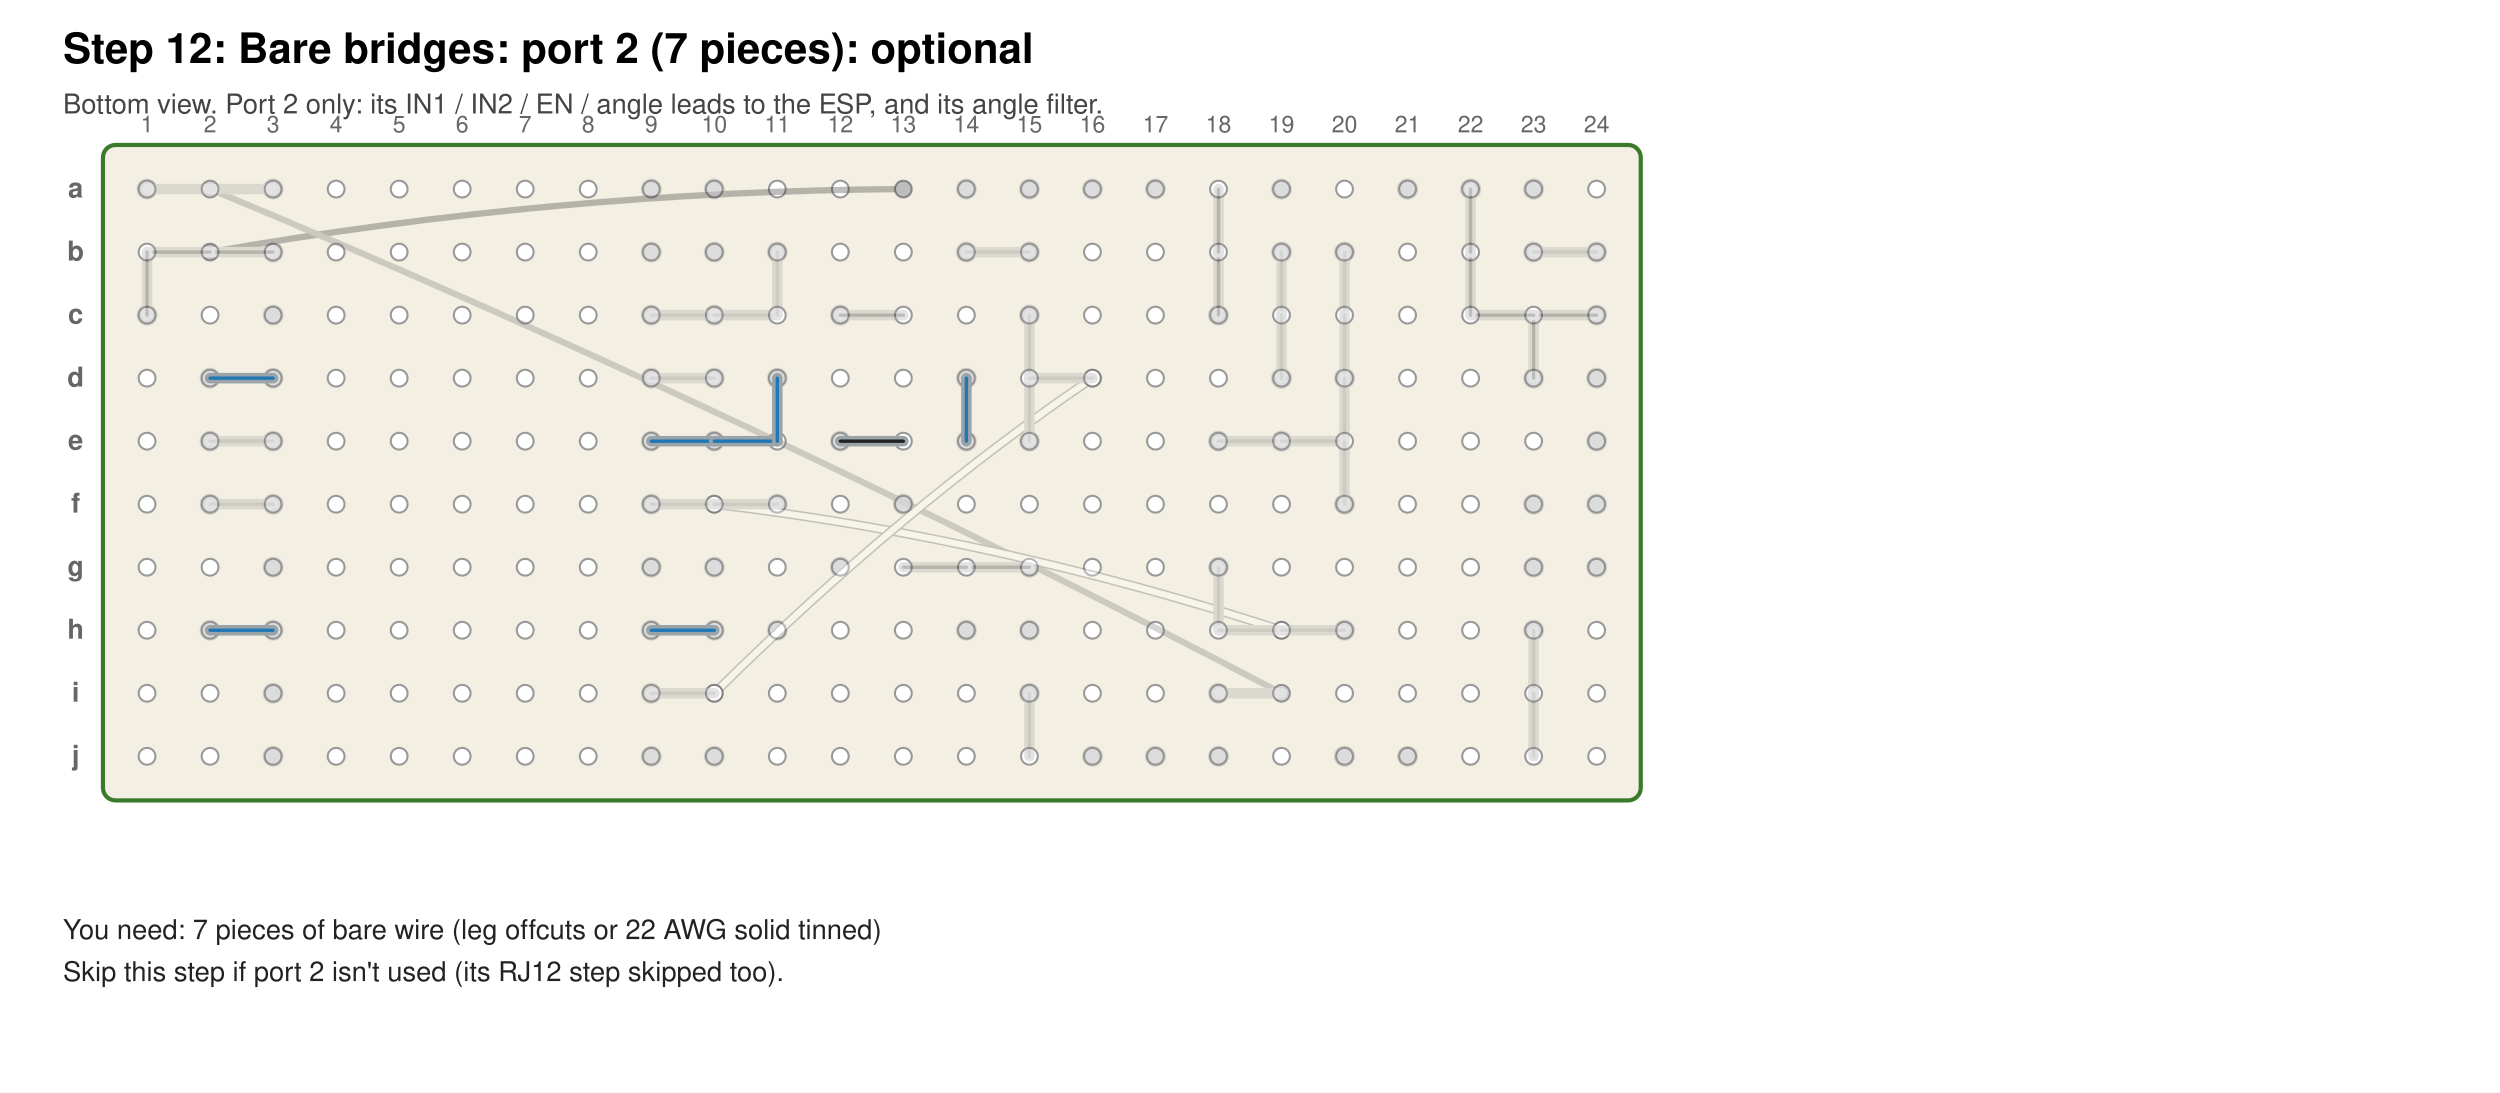
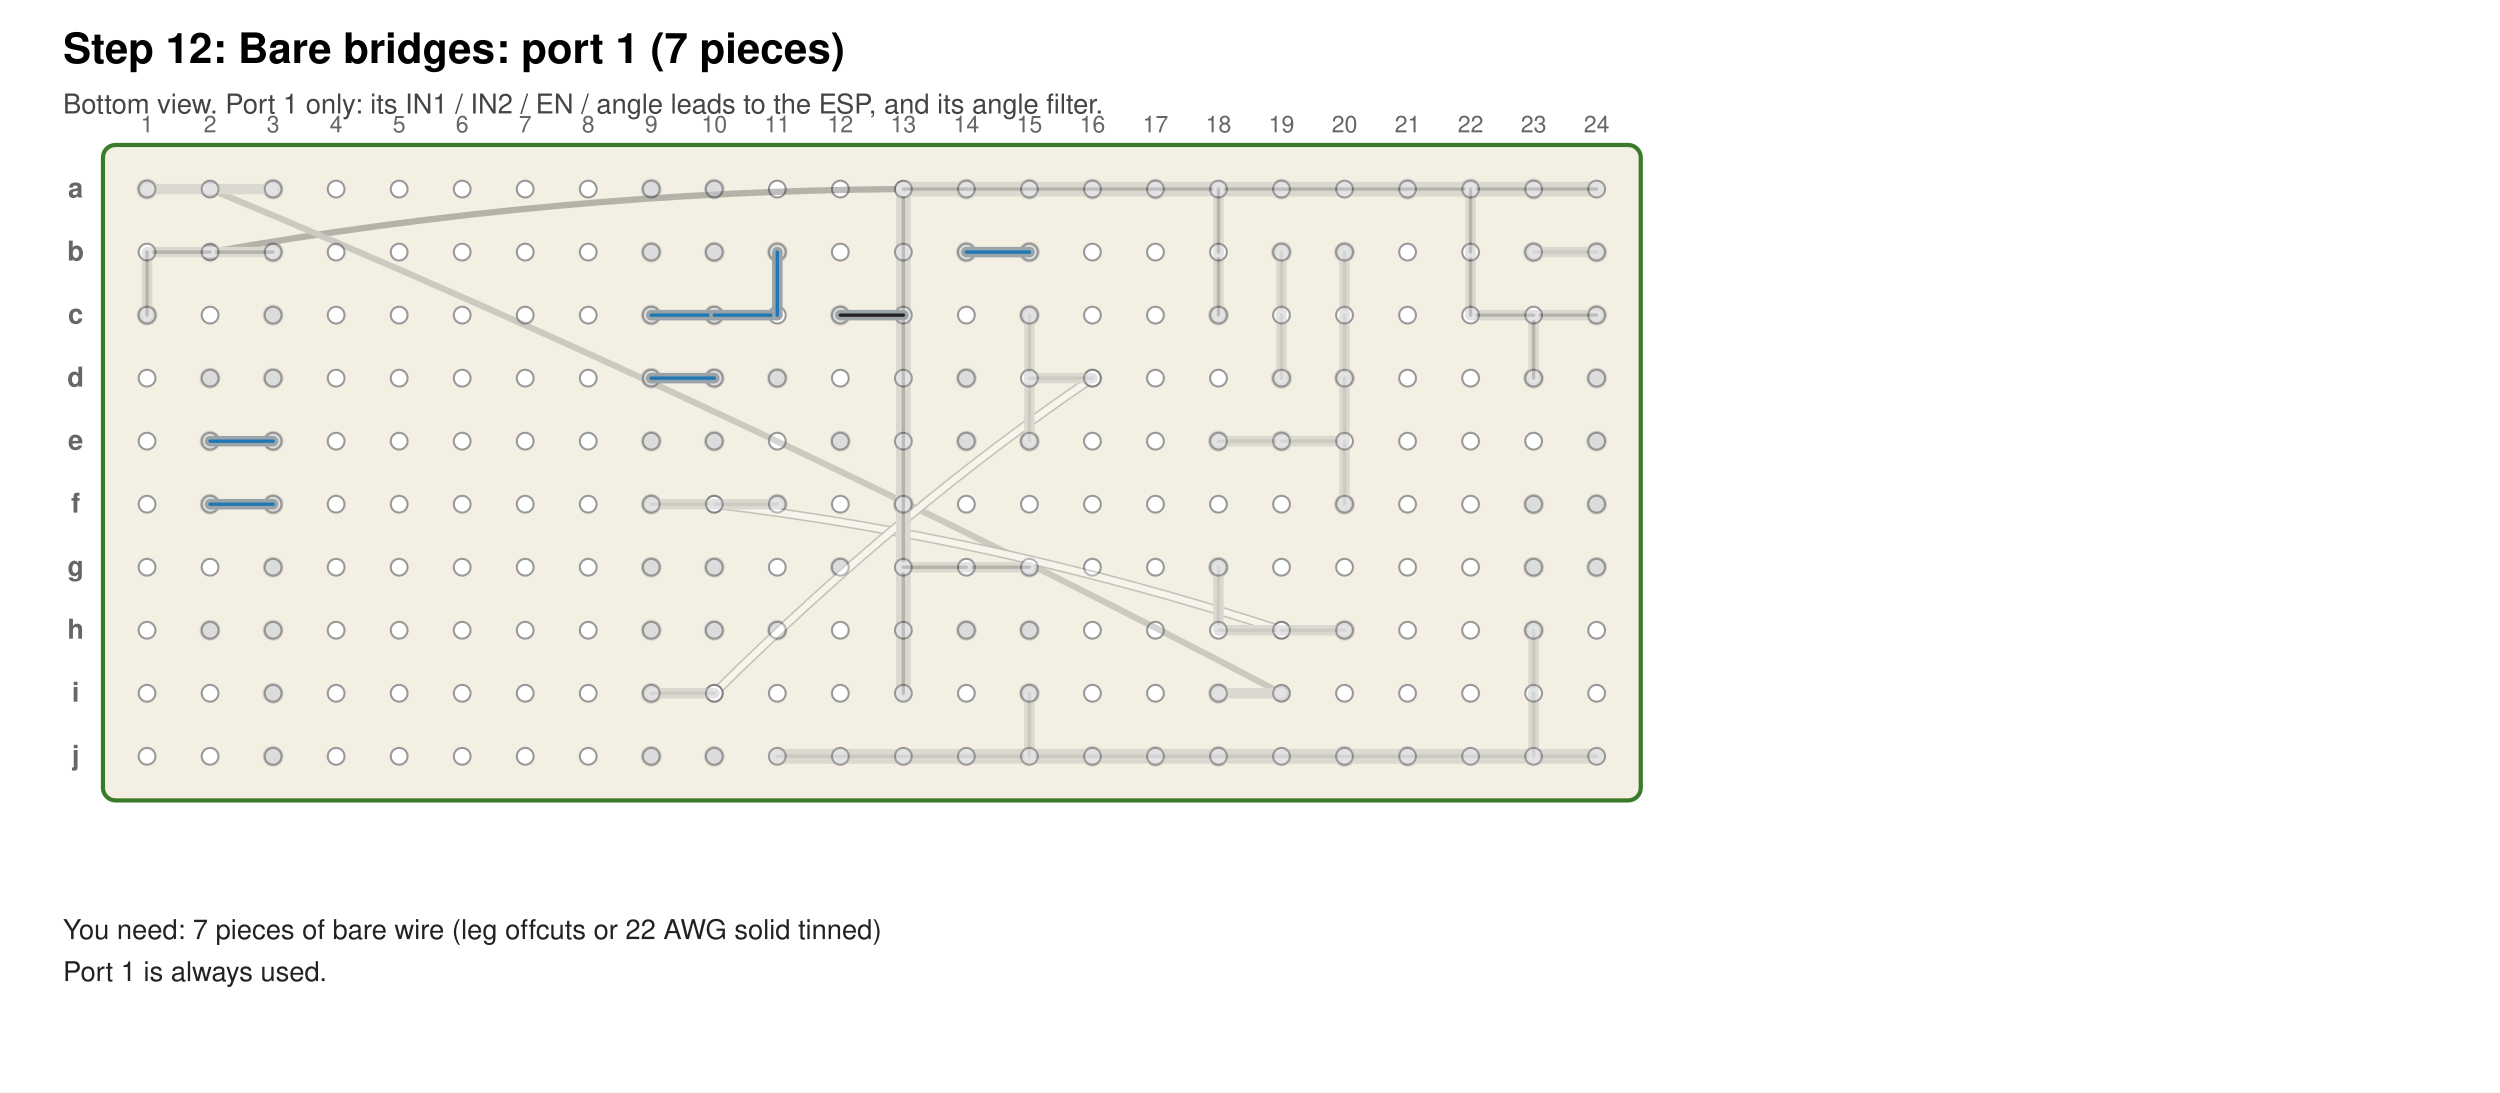
<svg xmlns="http://www.w3.org/2000/svg" width="1190" height="520" font-family="Helvetica,Arial">
  <defs>
    <filter id="mute">
      <feColorMatrix type="saturate" values="0" />
    </filter>
  </defs>
  <rect width="100%" height="100%" fill="#ffffff" />
-   <text x="30" y="30" font-size="20" font-weight="bold">Step 12: Bare bridges: port 2 (7 pieces): optional</text>
-   <text x="30" y="54" font-size="13" fill="#444">Bottom view. Port 2 only: its IN1 / IN2 / EN / angle leads to the ESP, and its angle filter.</text>
+   <text x="30" y="30" font-size="20" font-weight="bold">Step 12: Bare bridges: port 1 (7 pieces)</text>
+   <text x="30" y="54" font-size="13" fill="#444">Bottom view. Port 1 only: its IN1 / IN2 / EN / angle leads to the ESP, and its angle filter.</text>
  <rect x="49" y="69" width="732" height="312" rx="6" fill="#f3efe2" stroke="#3a7a2a" stroke-width="2" />
  <text x="70" y="63" font-size="11" fill="#666" text-anchor="middle">1</text>
  <text x="100" y="63" font-size="11" fill="#666" text-anchor="middle">2</text>
  <text x="130" y="63" font-size="11" fill="#666" text-anchor="middle">3</text>
  <text x="160" y="63" font-size="11" fill="#666" text-anchor="middle">4</text>
  <text x="190" y="63" font-size="11" fill="#666" text-anchor="middle">5</text>
  <text x="220" y="63" font-size="11" fill="#666" text-anchor="middle">6</text>
  <text x="250" y="63" font-size="11" fill="#666" text-anchor="middle">7</text>
  <text x="280" y="63" font-size="11" fill="#666" text-anchor="middle">8</text>
  <text x="310" y="63" font-size="11" fill="#666" text-anchor="middle">9</text>
  <text x="340" y="63" font-size="11" fill="#666" text-anchor="middle">10</text>
  <text x="370" y="63" font-size="11" fill="#666" text-anchor="middle">11</text>
  <text x="400" y="63" font-size="11" fill="#666" text-anchor="middle">12</text>
  <text x="430" y="63" font-size="11" fill="#666" text-anchor="middle">13</text>
  <text x="460" y="63" font-size="11" fill="#666" text-anchor="middle">14</text>
  <text x="490" y="63" font-size="11" fill="#666" text-anchor="middle">15</text>
  <text x="520" y="63" font-size="11" fill="#666" text-anchor="middle">16</text>
  <text x="550" y="63" font-size="11" fill="#666" text-anchor="middle">17</text>
  <text x="580" y="63" font-size="11" fill="#666" text-anchor="middle">18</text>
  <text x="610" y="63" font-size="11" fill="#666" text-anchor="middle">19</text>
  <text x="640" y="63" font-size="11" fill="#666" text-anchor="middle">20</text>
  <text x="670" y="63" font-size="11" fill="#666" text-anchor="middle">21</text>
  <text x="700" y="63" font-size="11" fill="#666" text-anchor="middle">22</text>
  <text x="730" y="63" font-size="11" fill="#666" text-anchor="middle">23</text>
  <text x="760" y="63" font-size="11" fill="#666" text-anchor="middle">24</text>
  <text x="36" y="94" font-size="13" font-weight="bold" fill="#666" text-anchor="middle">a</text>
  <text x="36" y="124" font-size="13" font-weight="bold" fill="#666" text-anchor="middle">b</text>
  <text x="36" y="154" font-size="13" font-weight="bold" fill="#666" text-anchor="middle">c</text>
  <text x="36" y="184" font-size="13" font-weight="bold" fill="#666" text-anchor="middle">d</text>
  <text x="36" y="214" font-size="13" font-weight="bold" fill="#666" text-anchor="middle">e</text>
  <text x="36" y="244" font-size="13" font-weight="bold" fill="#666" text-anchor="middle">f</text>
  <text x="36" y="274" font-size="13" font-weight="bold" fill="#666" text-anchor="middle">g</text>
  <text x="36" y="304" font-size="13" font-weight="bold" fill="#666" text-anchor="middle">h</text>
  <text x="36" y="334" font-size="13" font-weight="bold" fill="#666" text-anchor="middle">i</text>
  <text x="36" y="364" font-size="13" font-weight="bold" fill="#666" text-anchor="middle">j</text>
  <circle cx="70" cy="90" r="4" fill="#fff" stroke="#999" />
  <circle cx="70" cy="120" r="4" fill="#fff" stroke="#999" />
  <circle cx="70" cy="150" r="4" fill="#fff" stroke="#999" />
  <circle cx="70" cy="180" r="4" fill="#fff" stroke="#999" />
  <circle cx="70" cy="210" r="4" fill="#fff" stroke="#999" />
  <circle cx="70" cy="240" r="4" fill="#fff" stroke="#999" />
  <circle cx="70" cy="270" r="4" fill="#fff" stroke="#999" />
  <circle cx="70" cy="300" r="4" fill="#fff" stroke="#999" />
  <circle cx="70" cy="330" r="4" fill="#fff" stroke="#999" />
  <circle cx="70" cy="360" r="4" fill="#fff" stroke="#999" />
  <circle cx="100" cy="90" r="4" fill="#fff" stroke="#999" />
  <circle cx="100" cy="120" r="4" fill="#fff" stroke="#999" />
  <circle cx="100" cy="150" r="4" fill="#fff" stroke="#999" />
  <circle cx="100" cy="180" r="4" fill="#fff" stroke="#999" />
  <circle cx="100" cy="210" r="4" fill="#fff" stroke="#999" />
  <circle cx="100" cy="240" r="4" fill="#fff" stroke="#999" />
  <circle cx="100" cy="270" r="4" fill="#fff" stroke="#999" />
  <circle cx="100" cy="300" r="4" fill="#fff" stroke="#999" />
  <circle cx="100" cy="330" r="4" fill="#fff" stroke="#999" />
  <circle cx="100" cy="360" r="4" fill="#fff" stroke="#999" />
  <circle cx="130" cy="90" r="4" fill="#fff" stroke="#999" />
  <circle cx="130" cy="120" r="4" fill="#fff" stroke="#999" />
  <circle cx="130" cy="150" r="4" fill="#fff" stroke="#999" />
  <circle cx="130" cy="180" r="4" fill="#fff" stroke="#999" />
  <circle cx="130" cy="210" r="4" fill="#fff" stroke="#999" />
  <circle cx="130" cy="240" r="4" fill="#fff" stroke="#999" />
  <circle cx="130" cy="270" r="4" fill="#fff" stroke="#999" />
  <circle cx="130" cy="300" r="4" fill="#fff" stroke="#999" />
  <circle cx="130" cy="330" r="4" fill="#fff" stroke="#999" />
  <circle cx="130" cy="360" r="4" fill="#fff" stroke="#999" />
  <circle cx="160" cy="90" r="4" fill="#fff" stroke="#999" />
  <circle cx="160" cy="120" r="4" fill="#fff" stroke="#999" />
  <circle cx="160" cy="150" r="4" fill="#fff" stroke="#999" />
  <circle cx="160" cy="180" r="4" fill="#fff" stroke="#999" />
  <circle cx="160" cy="210" r="4" fill="#fff" stroke="#999" />
  <circle cx="160" cy="240" r="4" fill="#fff" stroke="#999" />
  <circle cx="160" cy="270" r="4" fill="#fff" stroke="#999" />
  <circle cx="160" cy="300" r="4" fill="#fff" stroke="#999" />
  <circle cx="160" cy="330" r="4" fill="#fff" stroke="#999" />
  <circle cx="160" cy="360" r="4" fill="#fff" stroke="#999" />
  <circle cx="190" cy="90" r="4" fill="#fff" stroke="#999" />
  <circle cx="190" cy="120" r="4" fill="#fff" stroke="#999" />
  <circle cx="190" cy="150" r="4" fill="#fff" stroke="#999" />
  <circle cx="190" cy="180" r="4" fill="#fff" stroke="#999" />
  <circle cx="190" cy="210" r="4" fill="#fff" stroke="#999" />
  <circle cx="190" cy="240" r="4" fill="#fff" stroke="#999" />
  <circle cx="190" cy="270" r="4" fill="#fff" stroke="#999" />
  <circle cx="190" cy="300" r="4" fill="#fff" stroke="#999" />
  <circle cx="190" cy="330" r="4" fill="#fff" stroke="#999" />
  <circle cx="190" cy="360" r="4" fill="#fff" stroke="#999" />
  <circle cx="220" cy="90" r="4" fill="#fff" stroke="#999" />
  <circle cx="220" cy="120" r="4" fill="#fff" stroke="#999" />
  <circle cx="220" cy="150" r="4" fill="#fff" stroke="#999" />
  <circle cx="220" cy="180" r="4" fill="#fff" stroke="#999" />
  <circle cx="220" cy="210" r="4" fill="#fff" stroke="#999" />
  <circle cx="220" cy="240" r="4" fill="#fff" stroke="#999" />
  <circle cx="220" cy="270" r="4" fill="#fff" stroke="#999" />
  <circle cx="220" cy="300" r="4" fill="#fff" stroke="#999" />
  <circle cx="220" cy="330" r="4" fill="#fff" stroke="#999" />
  <circle cx="220" cy="360" r="4" fill="#fff" stroke="#999" />
  <circle cx="250" cy="90" r="4" fill="#fff" stroke="#999" />
  <circle cx="250" cy="120" r="4" fill="#fff" stroke="#999" />
  <circle cx="250" cy="150" r="4" fill="#fff" stroke="#999" />
  <circle cx="250" cy="180" r="4" fill="#fff" stroke="#999" />
  <circle cx="250" cy="210" r="4" fill="#fff" stroke="#999" />
  <circle cx="250" cy="240" r="4" fill="#fff" stroke="#999" />
  <circle cx="250" cy="270" r="4" fill="#fff" stroke="#999" />
  <circle cx="250" cy="300" r="4" fill="#fff" stroke="#999" />
  <circle cx="250" cy="330" r="4" fill="#fff" stroke="#999" />
  <circle cx="250" cy="360" r="4" fill="#fff" stroke="#999" />
  <circle cx="280" cy="90" r="4" fill="#fff" stroke="#999" />
  <circle cx="280" cy="120" r="4" fill="#fff" stroke="#999" />
  <circle cx="280" cy="150" r="4" fill="#fff" stroke="#999" />
  <circle cx="280" cy="180" r="4" fill="#fff" stroke="#999" />
  <circle cx="280" cy="210" r="4" fill="#fff" stroke="#999" />
  <circle cx="280" cy="240" r="4" fill="#fff" stroke="#999" />
  <circle cx="280" cy="270" r="4" fill="#fff" stroke="#999" />
  <circle cx="280" cy="300" r="4" fill="#fff" stroke="#999" />
  <circle cx="280" cy="330" r="4" fill="#fff" stroke="#999" />
  <circle cx="280" cy="360" r="4" fill="#fff" stroke="#999" />
  <circle cx="310" cy="90" r="4" fill="#fff" stroke="#999" />
  <circle cx="310" cy="120" r="4" fill="#fff" stroke="#999" />
  <circle cx="310" cy="150" r="4" fill="#fff" stroke="#999" />
  <circle cx="310" cy="180" r="4" fill="#fff" stroke="#999" />
  <circle cx="310" cy="210" r="4" fill="#fff" stroke="#999" />
  <circle cx="310" cy="240" r="4" fill="#fff" stroke="#999" />
  <circle cx="310" cy="270" r="4" fill="#fff" stroke="#999" />
  <circle cx="310" cy="300" r="4" fill="#fff" stroke="#999" />
  <circle cx="310" cy="330" r="4" fill="#fff" stroke="#999" />
  <circle cx="310" cy="360" r="4" fill="#fff" stroke="#999" />
  <circle cx="340" cy="90" r="4" fill="#fff" stroke="#999" />
  <circle cx="340" cy="120" r="4" fill="#fff" stroke="#999" />
  <circle cx="340" cy="150" r="4" fill="#fff" stroke="#999" />
  <circle cx="340" cy="180" r="4" fill="#fff" stroke="#999" />
  <circle cx="340" cy="210" r="4" fill="#fff" stroke="#999" />
  <circle cx="340" cy="240" r="4" fill="#fff" stroke="#999" />
  <circle cx="340" cy="270" r="4" fill="#fff" stroke="#999" />
  <circle cx="340" cy="300" r="4" fill="#fff" stroke="#999" />
  <circle cx="340" cy="330" r="4" fill="#fff" stroke="#999" />
  <circle cx="340" cy="360" r="4" fill="#fff" stroke="#999" />
  <circle cx="370" cy="90" r="4" fill="#fff" stroke="#999" />
  <circle cx="370" cy="120" r="4" fill="#fff" stroke="#999" />
  <circle cx="370" cy="150" r="4" fill="#fff" stroke="#999" />
  <circle cx="370" cy="180" r="4" fill="#fff" stroke="#999" />
  <circle cx="370" cy="210" r="4" fill="#fff" stroke="#999" />
  <circle cx="370" cy="240" r="4" fill="#fff" stroke="#999" />
  <circle cx="370" cy="270" r="4" fill="#fff" stroke="#999" />
  <circle cx="370" cy="300" r="4" fill="#fff" stroke="#999" />
  <circle cx="370" cy="330" r="4" fill="#fff" stroke="#999" />
  <circle cx="370" cy="360" r="4" fill="#fff" stroke="#999" />
  <circle cx="400" cy="90" r="4" fill="#fff" stroke="#999" />
  <circle cx="400" cy="120" r="4" fill="#fff" stroke="#999" />
  <circle cx="400" cy="150" r="4" fill="#fff" stroke="#999" />
  <circle cx="400" cy="180" r="4" fill="#fff" stroke="#999" />
  <circle cx="400" cy="210" r="4" fill="#fff" stroke="#999" />
  <circle cx="400" cy="240" r="4" fill="#fff" stroke="#999" />
  <circle cx="400" cy="270" r="4" fill="#fff" stroke="#999" />
  <circle cx="400" cy="300" r="4" fill="#fff" stroke="#999" />
  <circle cx="400" cy="330" r="4" fill="#fff" stroke="#999" />
  <circle cx="400" cy="360" r="4" fill="#fff" stroke="#999" />
  <circle cx="430" cy="90" r="4" fill="#fff" stroke="#999" />
  <circle cx="430" cy="120" r="4" fill="#fff" stroke="#999" />
  <circle cx="430" cy="150" r="4" fill="#fff" stroke="#999" />
  <circle cx="430" cy="180" r="4" fill="#fff" stroke="#999" />
  <circle cx="430" cy="210" r="4" fill="#fff" stroke="#999" />
  <circle cx="430" cy="240" r="4" fill="#fff" stroke="#999" />
  <circle cx="430" cy="270" r="4" fill="#fff" stroke="#999" />
  <circle cx="430" cy="300" r="4" fill="#fff" stroke="#999" />
  <circle cx="430" cy="330" r="4" fill="#fff" stroke="#999" />
  <circle cx="430" cy="360" r="4" fill="#fff" stroke="#999" />
  <circle cx="460" cy="90" r="4" fill="#fff" stroke="#999" />
  <circle cx="460" cy="120" r="4" fill="#fff" stroke="#999" />
  <circle cx="460" cy="150" r="4" fill="#fff" stroke="#999" />
  <circle cx="460" cy="180" r="4" fill="#fff" stroke="#999" />
  <circle cx="460" cy="210" r="4" fill="#fff" stroke="#999" />
  <circle cx="460" cy="240" r="4" fill="#fff" stroke="#999" />
  <circle cx="460" cy="270" r="4" fill="#fff" stroke="#999" />
  <circle cx="460" cy="300" r="4" fill="#fff" stroke="#999" />
  <circle cx="460" cy="330" r="4" fill="#fff" stroke="#999" />
  <circle cx="460" cy="360" r="4" fill="#fff" stroke="#999" />
  <circle cx="490" cy="90" r="4" fill="#fff" stroke="#999" />
  <circle cx="490" cy="120" r="4" fill="#fff" stroke="#999" />
  <circle cx="490" cy="150" r="4" fill="#fff" stroke="#999" />
  <circle cx="490" cy="180" r="4" fill="#fff" stroke="#999" />
  <circle cx="490" cy="210" r="4" fill="#fff" stroke="#999" />
  <circle cx="490" cy="240" r="4" fill="#fff" stroke="#999" />
  <circle cx="490" cy="270" r="4" fill="#fff" stroke="#999" />
  <circle cx="490" cy="300" r="4" fill="#fff" stroke="#999" />
  <circle cx="490" cy="330" r="4" fill="#fff" stroke="#999" />
  <circle cx="490" cy="360" r="4" fill="#fff" stroke="#999" />
  <circle cx="520" cy="90" r="4" fill="#fff" stroke="#999" />
  <circle cx="520" cy="120" r="4" fill="#fff" stroke="#999" />
  <circle cx="520" cy="150" r="4" fill="#fff" stroke="#999" />
  <circle cx="520" cy="180" r="4" fill="#fff" stroke="#999" />
  <circle cx="520" cy="210" r="4" fill="#fff" stroke="#999" />
  <circle cx="520" cy="240" r="4" fill="#fff" stroke="#999" />
  <circle cx="520" cy="270" r="4" fill="#fff" stroke="#999" />
  <circle cx="520" cy="300" r="4" fill="#fff" stroke="#999" />
  <circle cx="520" cy="330" r="4" fill="#fff" stroke="#999" />
  <circle cx="520" cy="360" r="4" fill="#fff" stroke="#999" />
  <circle cx="550" cy="90" r="4" fill="#fff" stroke="#999" />
  <circle cx="550" cy="120" r="4" fill="#fff" stroke="#999" />
  <circle cx="550" cy="150" r="4" fill="#fff" stroke="#999" />
  <circle cx="550" cy="180" r="4" fill="#fff" stroke="#999" />
  <circle cx="550" cy="210" r="4" fill="#fff" stroke="#999" />
  <circle cx="550" cy="240" r="4" fill="#fff" stroke="#999" />
  <circle cx="550" cy="270" r="4" fill="#fff" stroke="#999" />
  <circle cx="550" cy="300" r="4" fill="#fff" stroke="#999" />
  <circle cx="550" cy="330" r="4" fill="#fff" stroke="#999" />
  <circle cx="550" cy="360" r="4" fill="#fff" stroke="#999" />
  <circle cx="580" cy="90" r="4" fill="#fff" stroke="#999" />
  <circle cx="580" cy="120" r="4" fill="#fff" stroke="#999" />
  <circle cx="580" cy="150" r="4" fill="#fff" stroke="#999" />
  <circle cx="580" cy="180" r="4" fill="#fff" stroke="#999" />
  <circle cx="580" cy="210" r="4" fill="#fff" stroke="#999" />
  <circle cx="580" cy="240" r="4" fill="#fff" stroke="#999" />
  <circle cx="580" cy="270" r="4" fill="#fff" stroke="#999" />
  <circle cx="580" cy="300" r="4" fill="#fff" stroke="#999" />
  <circle cx="580" cy="330" r="4" fill="#fff" stroke="#999" />
  <circle cx="580" cy="360" r="4" fill="#fff" stroke="#999" />
  <circle cx="610" cy="90" r="4" fill="#fff" stroke="#999" />
  <circle cx="610" cy="120" r="4" fill="#fff" stroke="#999" />
  <circle cx="610" cy="150" r="4" fill="#fff" stroke="#999" />
  <circle cx="610" cy="180" r="4" fill="#fff" stroke="#999" />
  <circle cx="610" cy="210" r="4" fill="#fff" stroke="#999" />
  <circle cx="610" cy="240" r="4" fill="#fff" stroke="#999" />
  <circle cx="610" cy="270" r="4" fill="#fff" stroke="#999" />
  <circle cx="610" cy="300" r="4" fill="#fff" stroke="#999" />
  <circle cx="610" cy="330" r="4" fill="#fff" stroke="#999" />
  <circle cx="610" cy="360" r="4" fill="#fff" stroke="#999" />
  <circle cx="640" cy="90" r="4" fill="#fff" stroke="#999" />
  <circle cx="640" cy="120" r="4" fill="#fff" stroke="#999" />
  <circle cx="640" cy="150" r="4" fill="#fff" stroke="#999" />
  <circle cx="640" cy="180" r="4" fill="#fff" stroke="#999" />
  <circle cx="640" cy="210" r="4" fill="#fff" stroke="#999" />
  <circle cx="640" cy="240" r="4" fill="#fff" stroke="#999" />
  <circle cx="640" cy="270" r="4" fill="#fff" stroke="#999" />
  <circle cx="640" cy="300" r="4" fill="#fff" stroke="#999" />
  <circle cx="640" cy="330" r="4" fill="#fff" stroke="#999" />
  <circle cx="640" cy="360" r="4" fill="#fff" stroke="#999" />
  <circle cx="670" cy="90" r="4" fill="#fff" stroke="#999" />
  <circle cx="670" cy="120" r="4" fill="#fff" stroke="#999" />
  <circle cx="670" cy="150" r="4" fill="#fff" stroke="#999" />
  <circle cx="670" cy="180" r="4" fill="#fff" stroke="#999" />
  <circle cx="670" cy="210" r="4" fill="#fff" stroke="#999" />
  <circle cx="670" cy="240" r="4" fill="#fff" stroke="#999" />
  <circle cx="670" cy="270" r="4" fill="#fff" stroke="#999" />
  <circle cx="670" cy="300" r="4" fill="#fff" stroke="#999" />
  <circle cx="670" cy="330" r="4" fill="#fff" stroke="#999" />
  <circle cx="670" cy="360" r="4" fill="#fff" stroke="#999" />
  <circle cx="700" cy="90" r="4" fill="#fff" stroke="#999" />
  <circle cx="700" cy="120" r="4" fill="#fff" stroke="#999" />
  <circle cx="700" cy="150" r="4" fill="#fff" stroke="#999" />
  <circle cx="700" cy="180" r="4" fill="#fff" stroke="#999" />
  <circle cx="700" cy="210" r="4" fill="#fff" stroke="#999" />
  <circle cx="700" cy="240" r="4" fill="#fff" stroke="#999" />
  <circle cx="700" cy="270" r="4" fill="#fff" stroke="#999" />
  <circle cx="700" cy="300" r="4" fill="#fff" stroke="#999" />
  <circle cx="700" cy="330" r="4" fill="#fff" stroke="#999" />
  <circle cx="700" cy="360" r="4" fill="#fff" stroke="#999" />
  <circle cx="730" cy="90" r="4" fill="#fff" stroke="#999" />
  <circle cx="730" cy="120" r="4" fill="#fff" stroke="#999" />
  <circle cx="730" cy="150" r="4" fill="#fff" stroke="#999" />
  <circle cx="730" cy="180" r="4" fill="#fff" stroke="#999" />
  <circle cx="730" cy="210" r="4" fill="#fff" stroke="#999" />
  <circle cx="730" cy="240" r="4" fill="#fff" stroke="#999" />
  <circle cx="730" cy="270" r="4" fill="#fff" stroke="#999" />
  <circle cx="730" cy="300" r="4" fill="#fff" stroke="#999" />
  <circle cx="730" cy="330" r="4" fill="#fff" stroke="#999" />
  <circle cx="730" cy="360" r="4" fill="#fff" stroke="#999" />
  <circle cx="760" cy="90" r="4" fill="#fff" stroke="#999" />
  <circle cx="760" cy="120" r="4" fill="#fff" stroke="#999" />
  <circle cx="760" cy="150" r="4" fill="#fff" stroke="#999" />
  <circle cx="760" cy="180" r="4" fill="#fff" stroke="#999" />
  <circle cx="760" cy="210" r="4" fill="#fff" stroke="#999" />
  <circle cx="760" cy="240" r="4" fill="#fff" stroke="#999" />
  <circle cx="760" cy="270" r="4" fill="#fff" stroke="#999" />
  <circle cx="760" cy="300" r="4" fill="#fff" stroke="#999" />
  <circle cx="760" cy="330" r="4" fill="#fff" stroke="#999" />
  <circle cx="760" cy="360" r="4" fill="#fff" stroke="#999" />
  <g filter="url(#mute)" opacity="0.3">
    <circle cx="130" cy="90" r="5" fill="#8a8a8a" />
    <circle cx="130" cy="120" r="5" fill="#8a8a8a" />
    <circle cx="130" cy="150" r="5" fill="#8a8a8a" />
    <circle cx="130" cy="180" r="5" fill="#8a8a8a" />
    <circle cx="130" cy="210" r="5" fill="#8a8a8a" />
    <circle cx="130" cy="240" r="5" fill="#8a8a8a" />
    <circle cx="130" cy="270" r="5" fill="#8a8a8a" />
    <circle cx="130" cy="300" r="5" fill="#8a8a8a" />
    <circle cx="130" cy="330" r="5" fill="#8a8a8a" />
    <circle cx="130" cy="360" r="5" fill="#8a8a8a" />
    <circle cx="310" cy="90" r="5" fill="#8a8a8a" />
    <circle cx="310" cy="120" r="5" fill="#8a8a8a" />
    <circle cx="310" cy="150" r="5" fill="#8a8a8a" />
    <circle cx="310" cy="180" r="5" fill="#8a8a8a" />
    <circle cx="310" cy="210" r="5" fill="#8a8a8a" />
    <circle cx="310" cy="240" r="5" fill="#8a8a8a" />
    <circle cx="310" cy="270" r="5" fill="#8a8a8a" />
    <circle cx="310" cy="300" r="5" fill="#8a8a8a" />
    <circle cx="310" cy="330" r="5" fill="#8a8a8a" />
    <circle cx="310" cy="360" r="5" fill="#8a8a8a" />
    <circle cx="70" cy="90" r="5" fill="#8a8a8a" />
    <circle cx="70" cy="150" r="5" fill="#8a8a8a" />
    <circle cx="340" cy="150" r="5" fill="#8a8a8a" />
    <circle cx="400" cy="150" r="5" fill="#8a8a8a" />
    <circle cx="370" cy="120" r="5" fill="#8a8a8a" />
    <circle cx="460" cy="120" r="5" fill="#8a8a8a" />
    <circle cx="340" cy="210" r="5" fill="#8a8a8a" />
    <circle cx="400" cy="210" r="5" fill="#8a8a8a" />
    <circle cx="370" cy="180" r="5" fill="#8a8a8a" />
    <circle cx="460" cy="180" r="5" fill="#8a8a8a" />
    <circle cx="340" cy="270" r="5" fill="#8a8a8a" />
    <circle cx="400" cy="270" r="5" fill="#8a8a8a" />
    <circle cx="370" cy="300" r="5" fill="#8a8a8a" />
    <circle cx="460" cy="300" r="5" fill="#8a8a8a" />
    <circle cx="370" cy="240" r="5" fill="#8a8a8a" />
    <circle cx="430" cy="240" r="5" fill="#8a8a8a" />
    <circle cx="490" cy="150" r="5" fill="#8a8a8a" />
    <circle cx="580" cy="150" r="5" fill="#8a8a8a" />
    <circle cx="490" cy="210" r="5" fill="#8a8a8a" />
    <circle cx="580" cy="210" r="5" fill="#8a8a8a" />
    <circle cx="490" cy="270" r="5" fill="#8a8a8a" />
    <circle cx="580" cy="270" r="5" fill="#8a8a8a" />
    <circle cx="490" cy="330" r="5" fill="#8a8a8a" />
    <circle cx="580" cy="330" r="5" fill="#8a8a8a" />
    <circle cx="730" cy="120" r="5" fill="#8a8a8a" />
    <circle cx="640" cy="120" r="5" fill="#8a8a8a" />
    <circle cx="640" cy="180" r="5" fill="#8a8a8a" />
    <circle cx="730" cy="180" r="5" fill="#8a8a8a" />
    <circle cx="730" cy="240" r="5" fill="#8a8a8a" />
    <circle cx="640" cy="240" r="5" fill="#8a8a8a" />
    <circle cx="730" cy="300" r="5" fill="#8a8a8a" />
    <circle cx="640" cy="300" r="5" fill="#8a8a8a" />
    <circle cx="610" cy="90" r="5" fill="#8a8a8a" />
    <circle cx="610" cy="120" r="5" fill="#8a8a8a" />
    <circle cx="610" cy="180" r="5" fill="#8a8a8a" />
    <circle cx="610" cy="210" r="5" fill="#8a8a8a" />
    <circle cx="640" cy="360" r="5" fill="#8a8a8a" />
    <circle cx="670" cy="360" r="5" fill="#8a8a8a" />
    <circle cx="670" cy="90" r="5" fill="#8a8a8a" />
    <circle cx="700" cy="90" r="5" fill="#8a8a8a" />
    <circle cx="730" cy="90" r="5" fill="#8a8a8a" />
    <circle cx="760" cy="120" r="5" fill="#8a8a8a" />
    <circle cx="760" cy="150" r="5" fill="#8a8a8a" />
    <circle cx="760" cy="180" r="5" fill="#8a8a8a" />
    <circle cx="760" cy="210" r="5" fill="#8a8a8a" />
    <circle cx="760" cy="240" r="5" fill="#8a8a8a" />
    <circle cx="760" cy="270" r="5" fill="#8a8a8a" />
    <circle cx="730" cy="270" r="5" fill="#8a8a8a" />
    <circle cx="550" cy="90" r="5" fill="#8a8a8a" />
    <circle cx="340" cy="90" r="5" fill="#8a8a8a" />
    <circle cx="340" cy="120" r="5" fill="#8a8a8a" />
    <circle cx="100" cy="240" r="5" fill="#8a8a8a" />
    <circle cx="100" cy="210" r="5" fill="#8a8a8a" />
    <circle cx="100" cy="180" r="5" fill="#8a8a8a" />
    <circle cx="100" cy="300" r="5" fill="#8a8a8a" />
    <circle cx="340" cy="180" r="5" fill="#8a8a8a" />
    <circle cx="340" cy="300" r="5" fill="#8a8a8a" />
    <circle cx="340" cy="360" r="5" fill="#8a8a8a" />
    <circle cx="490" cy="120" r="5" fill="#8a8a8a" />
    <circle cx="460" cy="210" r="5" fill="#8a8a8a" />
    <circle cx="490" cy="300" r="5" fill="#8a8a8a" />
    <circle cx="520" cy="360" r="5" fill="#8a8a8a" />
    <circle cx="550" cy="360" r="5" fill="#8a8a8a" />
    <circle cx="580" cy="360" r="5" fill="#8a8a8a" />
    <circle cx="460" cy="90" r="5" fill="#8a8a8a" />
    <circle cx="490" cy="90" r="5" fill="#8a8a8a" />
    <circle cx="520" cy="90" r="5" fill="#8a8a8a" />
    <circle cx="610" cy="210" r="5" fill="#8a8a8a" />
    <circle cx="670" cy="90" r="5" fill="#8a8a8a" />
    <circle cx="610" cy="180" r="5" fill="#8a8a8a" />
    <circle cx="700" cy="90" r="5" fill="#8a8a8a" />
    <circle cx="640" cy="360" r="5" fill="#8a8a8a" />
    <circle cx="730" cy="90" r="5" fill="#8a8a8a" />
    <path d="M100 120 Q265 91 430 90" fill="none" stroke="#222222" stroke-width="3" />
    <circle cx="100" cy="120" r="4" fill="#222222" />
    <circle cx="430" cy="90" r="4" fill="#222222" />
    <path d="M610 330 Q355 196 100 90" fill="none" stroke="#d62728" stroke-width="3" />
    <circle cx="610" cy="330" r="4" fill="#d62728" />
    <circle cx="100" cy="90" r="4" fill="#d62728" />
    <path d="M610 300 Q475 256 340 240" fill="none" stroke="#555" stroke-width="4.5" />
    <path d="M610 300 Q475 256 340 240" fill="none" stroke="#ffffff" stroke-width="3" />
    <circle cx="610" cy="300" r="4" fill="#ffffff" stroke="#555" stroke-width="1" />
    <circle cx="340" cy="240" r="4" fill="#ffffff" stroke="#555" stroke-width="1" />
    <path d="M520 180 Q430 241 340 330" fill="none" stroke="#555" stroke-width="4.5" />
    <path d="M520 180 Q430 241 340 330" fill="none" stroke="#ffffff" stroke-width="3" />
    <circle cx="520" cy="180" r="4" fill="#ffffff" stroke="#555" stroke-width="1" />
    <circle cx="340" cy="330" r="4" fill="#ffffff" stroke="#555" stroke-width="1" />
+     <line x1="430" y1="90" x2="430" y2="330" stroke="#9aa3a8" stroke-width="7" stroke-linecap="round" />
+     <line x1="430" y1="90" x2="430" y2="330" stroke="#222222" stroke-width="1.6" stroke-linecap="round" />
+     <line x1="430" y1="90" x2="760" y2="90" stroke="#9aa3a8" stroke-width="7" stroke-linecap="round" />
+     <line x1="430" y1="90" x2="760" y2="90" stroke="#222222" stroke-width="1.6" stroke-linecap="round" />
+     <line x1="370" y1="360" x2="760" y2="360" stroke="#9aa3a8" stroke-width="7" stroke-linecap="round" />
+     <line x1="370" y1="360" x2="760" y2="360" stroke="#d62728" stroke-width="1.6" stroke-linecap="round" />
    <line x1="130" y1="90" x2="100" y2="90" stroke="#9aa3a8" stroke-width="5" stroke-linecap="round" />
    <line x1="130" y1="90" x2="100" y2="90" stroke="#ff7f0e" stroke-width="1.6" stroke-linecap="round" />
    <line x1="100" y1="90" x2="70" y2="90" stroke="#9aa3a8" stroke-width="5" stroke-linecap="round" />
    <line x1="100" y1="90" x2="70" y2="90" stroke="#ff7f0e" stroke-width="1.6" stroke-linecap="round" />
    <line x1="130" y1="120" x2="100" y2="120" stroke="#9aa3a8" stroke-width="5" stroke-linecap="round" />
    <line x1="130" y1="120" x2="100" y2="120" stroke="#222222" stroke-width="1.6" stroke-linecap="round" />
    <line x1="100" y1="120" x2="70" y2="120" stroke="#9aa3a8" stroke-width="5" stroke-linecap="round" />
    <line x1="100" y1="120" x2="70" y2="120" stroke="#222222" stroke-width="1.6" stroke-linecap="round" />
    <line x1="70" y1="120" x2="70" y2="150" stroke="#9aa3a8" stroke-width="5" stroke-linecap="round" />
    <line x1="70" y1="120" x2="70" y2="150" stroke="#222222" stroke-width="1.6" stroke-linecap="round" />
    <line x1="310" y1="240" x2="340" y2="240" stroke="#9aa3a8" stroke-width="5" stroke-linecap="round" />
    <line x1="310" y1="240" x2="340" y2="240" stroke="#1f77b4" stroke-width="1.6" stroke-linecap="round" />
    <line x1="340" y1="240" x2="370" y2="240" stroke="#9aa3a8" stroke-width="5" stroke-linecap="round" />
    <line x1="340" y1="240" x2="370" y2="240" stroke="#1f77b4" stroke-width="1.6" stroke-linecap="round" />
    <line x1="310" y1="330" x2="340" y2="330" stroke="#9aa3a8" stroke-width="5" stroke-linecap="round" />
    <line x1="310" y1="330" x2="340" y2="330" stroke="#1f77b4" stroke-width="1.6" stroke-linecap="round" />
    <line x1="490" y1="330" x2="490" y2="360" stroke="#9aa3a8" stroke-width="5" stroke-linecap="round" />
    <line x1="490" y1="330" x2="490" y2="360" stroke="#d62728" stroke-width="1.6" stroke-linecap="round" />
    <line x1="580" y1="330" x2="610" y2="330" stroke="#9aa3a8" stroke-width="5" stroke-linecap="round" />
    <line x1="580" y1="330" x2="610" y2="330" stroke="#ff7f0e" stroke-width="1.6" stroke-linecap="round" />
    <line x1="730" y1="300" x2="730" y2="330" stroke="#9aa3a8" stroke-width="5" stroke-linecap="round" />
    <line x1="730" y1="300" x2="730" y2="330" stroke="#d62728" stroke-width="1.6" stroke-linecap="round" />
    <line x1="730" y1="330" x2="730" y2="360" stroke="#9aa3a8" stroke-width="5" stroke-linecap="round" />
    <line x1="730" y1="330" x2="730" y2="360" stroke="#d62728" stroke-width="1.6" stroke-linecap="round" />
    <line x1="490" y1="270" x2="460" y2="270" stroke="#9aa3a8" stroke-width="5" stroke-linecap="round" />
    <line x1="490" y1="270" x2="460" y2="270" stroke="#222222" stroke-width="1.6" stroke-linecap="round" />
    <line x1="460" y1="270" x2="430" y2="270" stroke="#9aa3a8" stroke-width="5" stroke-linecap="round" />
    <line x1="460" y1="270" x2="430" y2="270" stroke="#222222" stroke-width="1.6" stroke-linecap="round" />
    <line x1="580" y1="270" x2="580" y2="300" stroke="#9aa3a8" stroke-width="5" stroke-linecap="round" />
    <line x1="580" y1="270" x2="580" y2="300" stroke="#1f77b4" stroke-width="1.6" stroke-linecap="round" />
    <line x1="580" y1="300" x2="610" y2="300" stroke="#9aa3a8" stroke-width="5" stroke-linecap="round" />
    <line x1="580" y1="300" x2="610" y2="300" stroke="#1f77b4" stroke-width="1.6" stroke-linecap="round" />
    <line x1="610" y1="300" x2="640" y2="300" stroke="#9aa3a8" stroke-width="5" stroke-linecap="round" />
    <line x1="610" y1="300" x2="640" y2="300" stroke="#1f77b4" stroke-width="1.6" stroke-linecap="round" />
    <line x1="580" y1="210" x2="610" y2="210" stroke="#9aa3a8" stroke-width="5" stroke-linecap="round" />
    <line x1="580" y1="210" x2="610" y2="210" stroke="#1f77b4" stroke-width="1.6" stroke-linecap="round" />
    <line x1="610" y1="210" x2="640" y2="210" stroke="#9aa3a8" stroke-width="5" stroke-linecap="round" />
    <line x1="610" y1="210" x2="640" y2="210" stroke="#1f77b4" stroke-width="1.6" stroke-linecap="round" />
    <line x1="490" y1="210" x2="490" y2="180" stroke="#9aa3a8" stroke-width="5" stroke-linecap="round" />
    <line x1="490" y1="210" x2="490" y2="180" stroke="#1f77b4" stroke-width="1.6" stroke-linecap="round" />
    <line x1="490" y1="180" x2="490" y2="150" stroke="#9aa3a8" stroke-width="5" stroke-linecap="round" />
    <line x1="490" y1="180" x2="490" y2="150" stroke="#1f77b4" stroke-width="1.6" stroke-linecap="round" />
    <line x1="490" y1="180" x2="520" y2="180" stroke="#9aa3a8" stroke-width="5" stroke-linecap="round" />
    <line x1="490" y1="180" x2="520" y2="180" stroke="#1f77b4" stroke-width="1.6" stroke-linecap="round" />
    <line x1="580" y1="150" x2="580" y2="120" stroke="#9aa3a8" stroke-width="5" stroke-linecap="round" />
    <line x1="580" y1="150" x2="580" y2="120" stroke="#222222" stroke-width="1.6" stroke-linecap="round" />
    <line x1="580" y1="120" x2="580" y2="90" stroke="#9aa3a8" stroke-width="5" stroke-linecap="round" />
    <line x1="580" y1="120" x2="580" y2="90" stroke="#222222" stroke-width="1.6" stroke-linecap="round" />
    <line x1="640" y1="120" x2="640" y2="150" stroke="#9aa3a8" stroke-width="5" stroke-linecap="round" />
    <line x1="640" y1="120" x2="640" y2="150" stroke="#1f77b4" stroke-width="1.6" stroke-linecap="round" />
    <line x1="640" y1="150" x2="640" y2="180" stroke="#9aa3a8" stroke-width="5" stroke-linecap="round" />
    <line x1="640" y1="150" x2="640" y2="180" stroke="#1f77b4" stroke-width="1.6" stroke-linecap="round" />
    <line x1="640" y1="180" x2="640" y2="210" stroke="#9aa3a8" stroke-width="5" stroke-linecap="round" />
    <line x1="640" y1="180" x2="640" y2="210" stroke="#1f77b4" stroke-width="1.6" stroke-linecap="round" />
    <line x1="640" y1="210" x2="640" y2="240" stroke="#9aa3a8" stroke-width="5" stroke-linecap="round" />
    <line x1="640" y1="210" x2="640" y2="240" stroke="#1f77b4" stroke-width="1.6" stroke-linecap="round" />
    <line x1="760" y1="120" x2="730" y2="120" stroke="#9aa3a8" stroke-width="5" stroke-linecap="round" />
    <line x1="760" y1="120" x2="730" y2="120" stroke="#1f77b4" stroke-width="1.6" stroke-linecap="round" />
    <line x1="760" y1="150" x2="730" y2="150" stroke="#9aa3a8" stroke-width="5" stroke-linecap="round" />
    <line x1="760" y1="150" x2="730" y2="150" stroke="#222222" stroke-width="1.6" stroke-linecap="round" />
    <line x1="730" y1="150" x2="730" y2="180" stroke="#9aa3a8" stroke-width="5" stroke-linecap="round" />
    <line x1="730" y1="150" x2="730" y2="180" stroke="#222222" stroke-width="1.6" stroke-linecap="round" />
    <line x1="730" y1="150" x2="700" y2="150" stroke="#9aa3a8" stroke-width="5" stroke-linecap="round" />
    <line x1="730" y1="150" x2="700" y2="150" stroke="#222222" stroke-width="1.6" stroke-linecap="round" />
    <line x1="700" y1="150" x2="700" y2="120" stroke="#9aa3a8" stroke-width="5" stroke-linecap="round" />
    <line x1="700" y1="150" x2="700" y2="120" stroke="#222222" stroke-width="1.6" stroke-linecap="round" />
    <line x1="700" y1="120" x2="700" y2="90" stroke="#9aa3a8" stroke-width="5" stroke-linecap="round" />
    <line x1="700" y1="120" x2="700" y2="90" stroke="#222222" stroke-width="1.6" stroke-linecap="round" />
    <line x1="610" y1="120" x2="610" y2="150" stroke="#9aa3a8" stroke-width="5" stroke-linecap="round" />
    <line x1="610" y1="120" x2="610" y2="150" stroke="#d62728" stroke-width="1.6" stroke-linecap="round" />
    <line x1="610" y1="150" x2="610" y2="180" stroke="#9aa3a8" stroke-width="5" stroke-linecap="round" />
    <line x1="610" y1="150" x2="610" y2="180" stroke="#d62728" stroke-width="1.6" stroke-linecap="round" />
-     <line x1="130" y1="210" x2="100" y2="210" stroke="#9aa3a8" stroke-width="5" stroke-linecap="round" />
-     <line x1="130" y1="210" x2="100" y2="210" stroke="#1f77b4" stroke-width="1.6" stroke-linecap="round" />
-     <line x1="130" y1="240" x2="100" y2="240" stroke="#9aa3a8" stroke-width="5" stroke-linecap="round" />
-     <line x1="130" y1="240" x2="100" y2="240" stroke="#1f77b4" stroke-width="1.6" stroke-linecap="round" />
-     <line x1="310" y1="180" x2="340" y2="180" stroke="#9aa3a8" stroke-width="5" stroke-linecap="round" />
-     <line x1="310" y1="180" x2="340" y2="180" stroke="#1f77b4" stroke-width="1.6" stroke-linecap="round" />
-     <line x1="310" y1="150" x2="340" y2="150" stroke="#9aa3a8" stroke-width="5" stroke-linecap="round" />
-     <line x1="310" y1="150" x2="340" y2="150" stroke="#1f77b4" stroke-width="1.6" stroke-linecap="round" />
-     <line x1="340" y1="150" x2="370" y2="150" stroke="#9aa3a8" stroke-width="5" stroke-linecap="round" />
-     <line x1="340" y1="150" x2="370" y2="150" stroke="#1f77b4" stroke-width="1.6" stroke-linecap="round" />
-     <line x1="370" y1="150" x2="370" y2="120" stroke="#9aa3a8" stroke-width="5" stroke-linecap="round" />
-     <line x1="370" y1="150" x2="370" y2="120" stroke="#1f77b4" stroke-width="1.6" stroke-linecap="round" />
-     <line x1="460" y1="120" x2="490" y2="120" stroke="#9aa3a8" stroke-width="5" stroke-linecap="round" />
-     <line x1="460" y1="120" x2="490" y2="120" stroke="#1f77b4" stroke-width="1.6" stroke-linecap="round" />
-     <line x1="400" y1="150" x2="430" y2="150" stroke="#9aa3a8" stroke-width="5" stroke-linecap="round" />
-     <line x1="400" y1="150" x2="430" y2="150" stroke="#222222" stroke-width="1.6" stroke-linecap="round" />
  </g>
-   <line x1="130" y1="180" x2="100" y2="180" stroke="#9aa3a8" stroke-width="5" stroke-linecap="round" />
-   <line x1="130" y1="180" x2="100" y2="180" stroke="#1f77b4" stroke-width="1.6" stroke-linecap="round" />
-   <line x1="130" y1="300" x2="100" y2="300" stroke="#9aa3a8" stroke-width="5" stroke-linecap="round" />
-   <line x1="130" y1="300" x2="100" y2="300" stroke="#1f77b4" stroke-width="1.6" stroke-linecap="round" />
-   <line x1="310" y1="300" x2="340" y2="300" stroke="#9aa3a8" stroke-width="5" stroke-linecap="round" />
-   <line x1="310" y1="300" x2="340" y2="300" stroke="#1f77b4" stroke-width="1.6" stroke-linecap="round" />
-   <line x1="310" y1="210" x2="340" y2="210" stroke="#9aa3a8" stroke-width="5" stroke-linecap="round" />
-   <line x1="310" y1="210" x2="340" y2="210" stroke="#1f77b4" stroke-width="1.6" stroke-linecap="round" />
-   <line x1="340" y1="210" x2="370" y2="210" stroke="#9aa3a8" stroke-width="5" stroke-linecap="round" />
-   <line x1="340" y1="210" x2="370" y2="210" stroke="#1f77b4" stroke-width="1.6" stroke-linecap="round" />
-   <line x1="370" y1="210" x2="370" y2="180" stroke="#9aa3a8" stroke-width="5" stroke-linecap="round" />
-   <line x1="370" y1="210" x2="370" y2="180" stroke="#1f77b4" stroke-width="1.6" stroke-linecap="round" />
-   <line x1="460" y1="180" x2="460" y2="210" stroke="#9aa3a8" stroke-width="5" stroke-linecap="round" />
-   <line x1="460" y1="180" x2="460" y2="210" stroke="#1f77b4" stroke-width="1.6" stroke-linecap="round" />
-   <line x1="400" y1="210" x2="430" y2="210" stroke="#9aa3a8" stroke-width="5" stroke-linecap="round" />
-   <line x1="400" y1="210" x2="430" y2="210" stroke="#222222" stroke-width="1.6" stroke-linecap="round" />
+   <line x1="130" y1="210" x2="100" y2="210" stroke="#9aa3a8" stroke-width="5" stroke-linecap="round" />
+   <line x1="130" y1="210" x2="100" y2="210" stroke="#1f77b4" stroke-width="1.6" stroke-linecap="round" />
+   <line x1="130" y1="240" x2="100" y2="240" stroke="#9aa3a8" stroke-width="5" stroke-linecap="round" />
+   <line x1="130" y1="240" x2="100" y2="240" stroke="#1f77b4" stroke-width="1.6" stroke-linecap="round" />
+   <line x1="310" y1="180" x2="340" y2="180" stroke="#9aa3a8" stroke-width="5" stroke-linecap="round" />
+   <line x1="310" y1="180" x2="340" y2="180" stroke="#1f77b4" stroke-width="1.6" stroke-linecap="round" />
+   <line x1="310" y1="150" x2="340" y2="150" stroke="#9aa3a8" stroke-width="5" stroke-linecap="round" />
+   <line x1="310" y1="150" x2="340" y2="150" stroke="#1f77b4" stroke-width="1.6" stroke-linecap="round" />
+   <line x1="340" y1="150" x2="370" y2="150" stroke="#9aa3a8" stroke-width="5" stroke-linecap="round" />
+   <line x1="340" y1="150" x2="370" y2="150" stroke="#1f77b4" stroke-width="1.6" stroke-linecap="round" />
+   <line x1="370" y1="150" x2="370" y2="120" stroke="#9aa3a8" stroke-width="5" stroke-linecap="round" />
+   <line x1="370" y1="150" x2="370" y2="120" stroke="#1f77b4" stroke-width="1.6" stroke-linecap="round" />
+   <line x1="460" y1="120" x2="490" y2="120" stroke="#9aa3a8" stroke-width="5" stroke-linecap="round" />
+   <line x1="460" y1="120" x2="490" y2="120" stroke="#1f77b4" stroke-width="1.6" stroke-linecap="round" />
+   <line x1="400" y1="150" x2="430" y2="150" stroke="#9aa3a8" stroke-width="5" stroke-linecap="round" />
+   <line x1="400" y1="150" x2="430" y2="150" stroke="#222222" stroke-width="1.6" stroke-linecap="round" />
  <text x="30" y="447" font-size="13" fill="#222">You need: 7 pieces of bare wire (leg offcuts or 22 AWG solid tinned)</text>
-   <text x="30" y="467" font-size="13" fill="#222">Skip this step if port 2 isn't used (its RJ12 step skipped too).</text>
+   <text x="30" y="467" font-size="13" fill="#222">Port 1 is always used.</text>
</svg>
